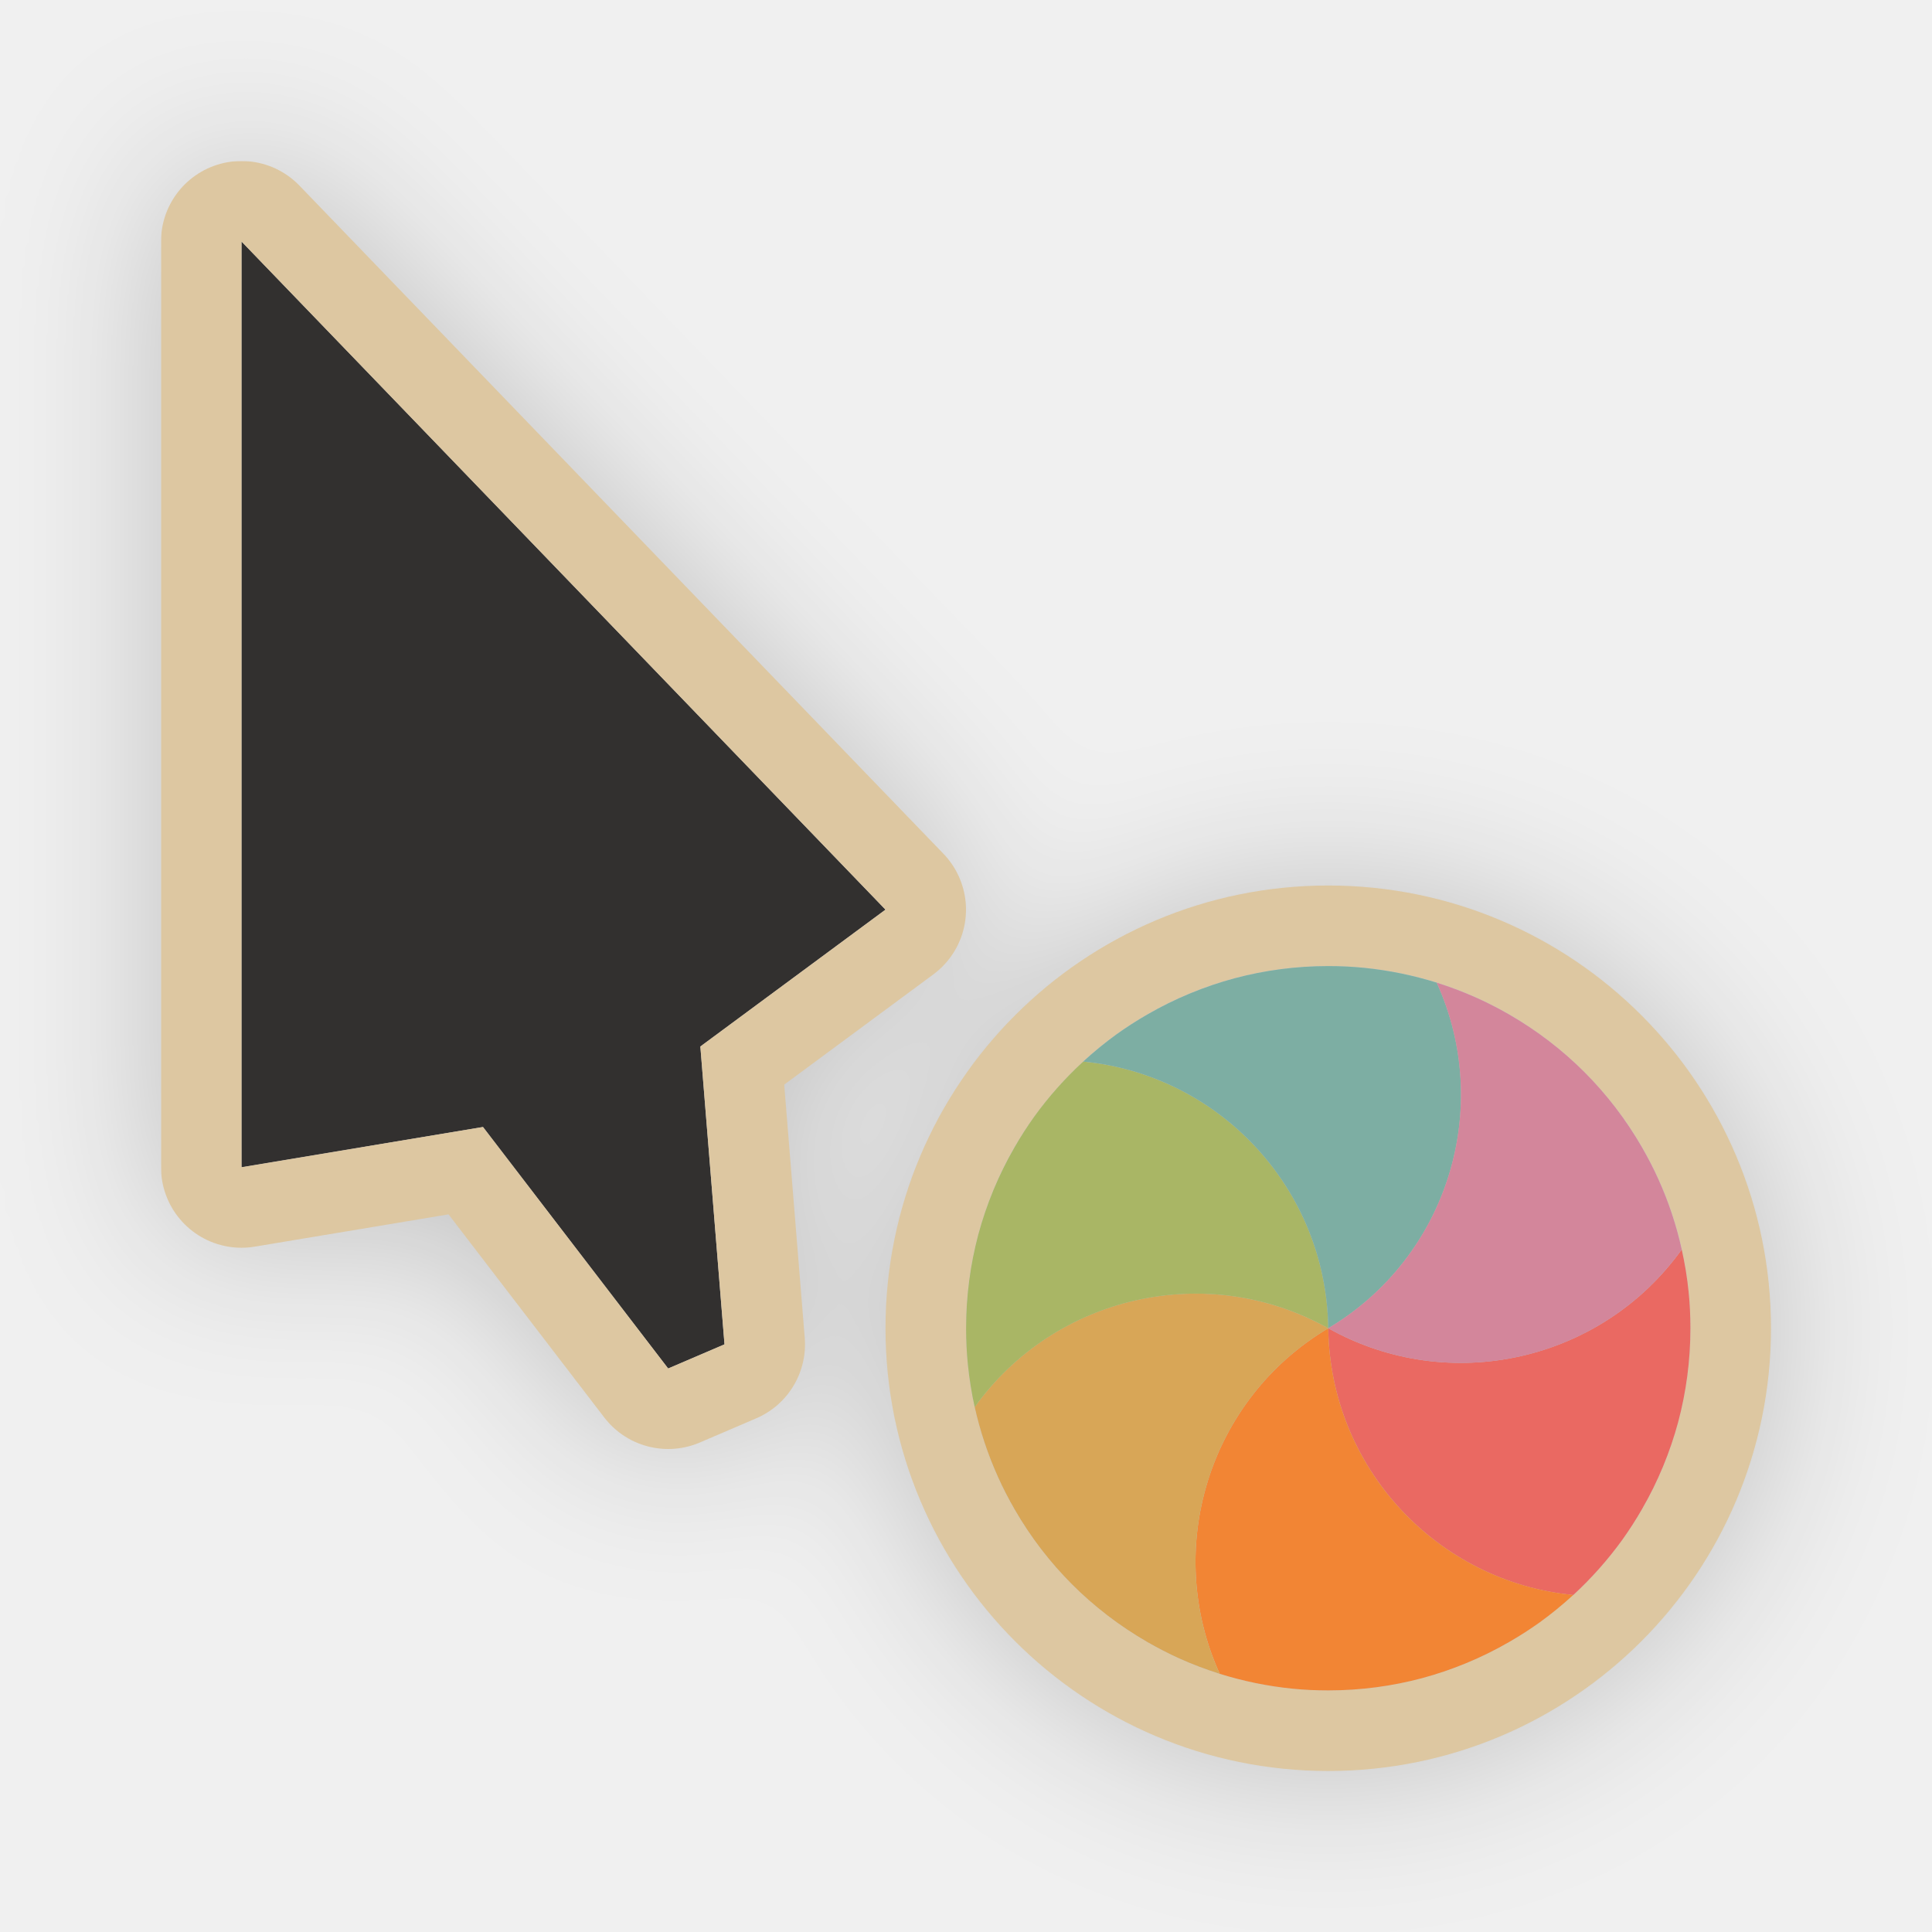
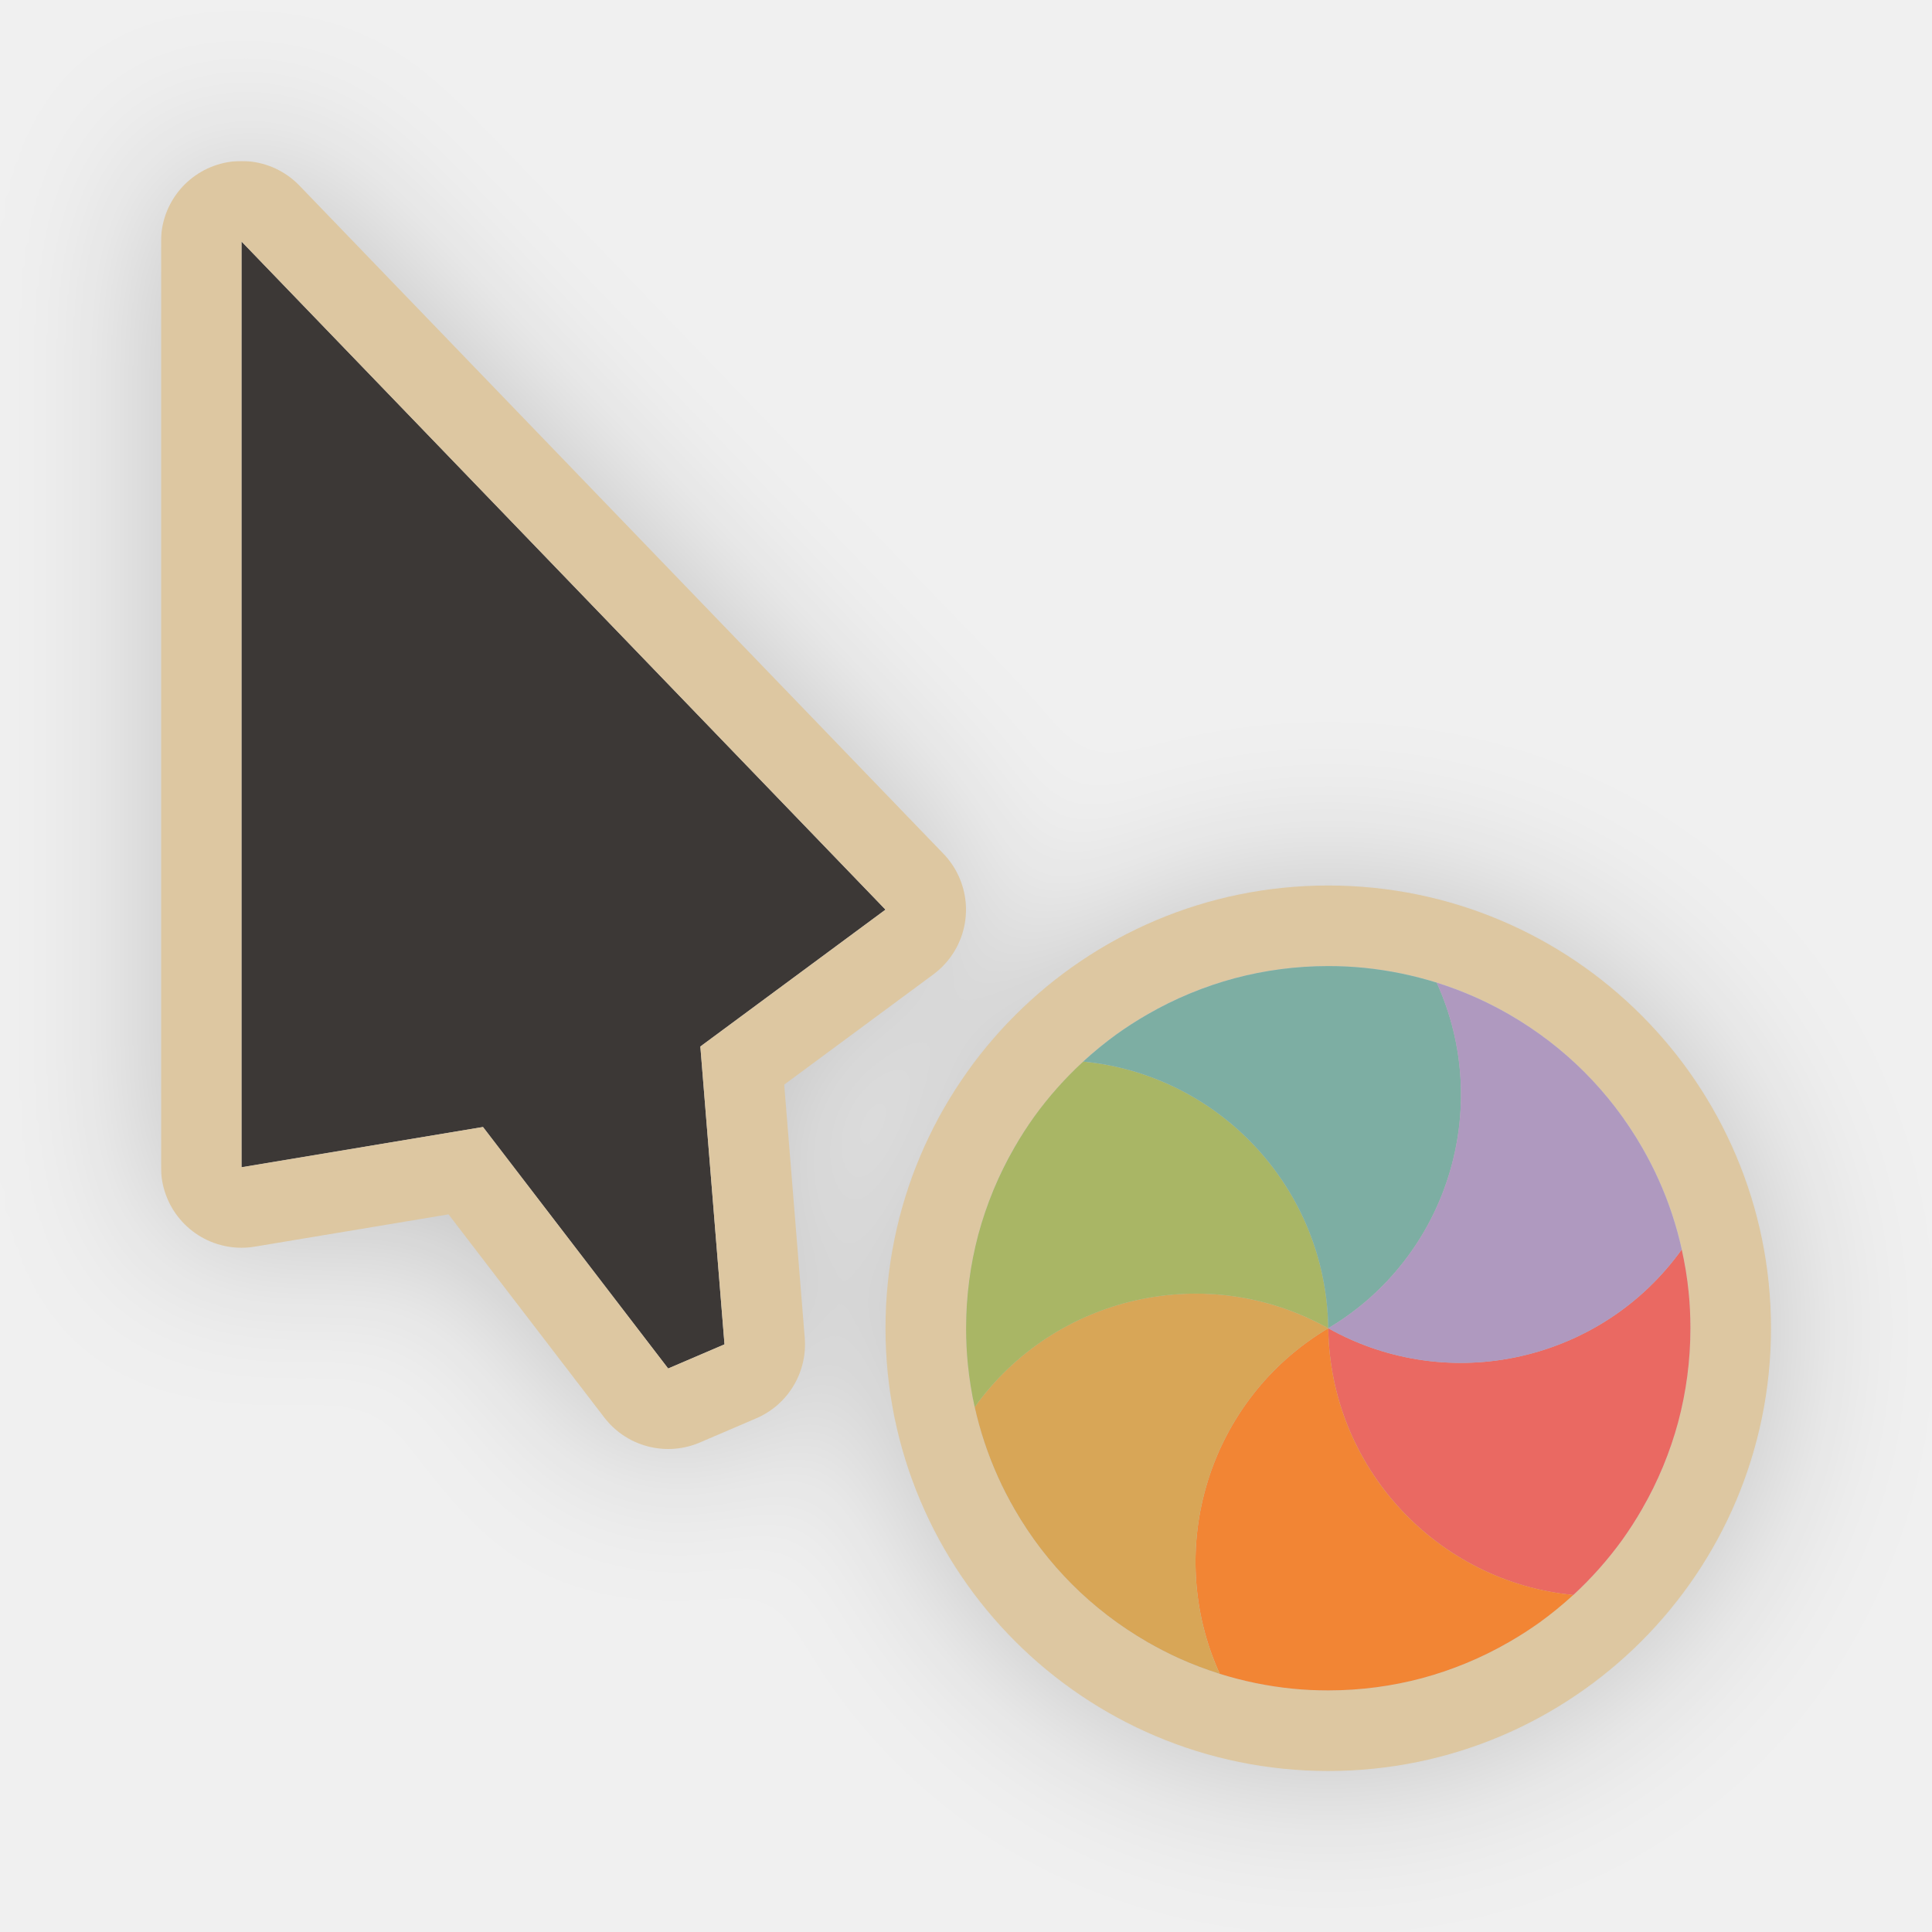
<svg xmlns="http://www.w3.org/2000/svg" width="24" height="24" viewBox="0 0 24 24" fill="none">
  <g clip-path="url(#clip0_182_7271)" filter="url(#filter0_d_182_7271)">
    <mask id="path-1-outside-1_182_7271" maskUnits="userSpaceOnUse" x="2" y="2" width="10" height="16" fill="black">
      <rect fill="white" x="2" y="2" width="10" height="16" />
      <path d="M11 11.3L3 3L3 14.5L6 14L8.3 17L9 16.7L8.7 13L11 11.3Z" />
    </mask>
-     <path d="M11 11.3L3 3L3 14.5L6 14L8.3 17L9 16.7L8.7 13L11 11.3Z" fill="#32302F" />
+     <path d="M11 11.3L3 3L3 14.5L6 14L8.3 17L9 16.7L8.7 13L11 11.3Z" fill="#3C3836" />
    <path d="M11 11.3L3 3L3 14.5L6 14L8.3 17L9 16.7L8.7 13L11 11.3Z" stroke="#DDC7A1" stroke-width="2" stroke-linejoin="round" mask="url(#path-1-outside-1_182_7271)" />
    <circle cx="16.5" cy="16.5" r="5" transform="rotate(90 16.5 16.5)" stroke="#DDC7A1" stroke-linejoin="round" />
    <path d="M20.891 15.521C20.93 15.695 20.959 15.872 20.977 16.051C20.992 16.198 20.999 16.348 20.999 16.5C20.999 16.903 20.946 17.293 20.847 17.665C20.747 18.036 20.598 18.401 20.396 18.75C20.321 18.881 20.239 19.007 20.153 19.128C19.973 19.377 19.769 19.606 19.544 19.814C17.85 19.649 16.523 18.232 16.5 16.5C18.011 17.346 19.902 16.905 20.891 15.521Z" fill="#EA6962" />
    <path d="M19.544 19.813C19.412 19.934 19.273 20.048 19.128 20.153C19.007 20.239 18.881 20.321 18.75 20.396C18.401 20.598 18.036 20.747 17.665 20.847C17.293 20.946 16.903 20.999 16.5 20.999C16.348 20.999 16.198 20.992 16.051 20.977C15.745 20.946 15.444 20.884 15.152 20.793C14.448 19.243 15.012 17.385 16.5 16.5C16.523 18.232 17.85 19.649 19.544 19.813Z" fill="#F28534" />
    <path d="M15.152 20.793C14.982 20.739 14.814 20.676 14.65 20.602C14.515 20.541 14.382 20.472 14.251 20.397C13.902 20.195 13.59 19.954 13.318 19.682C13.046 19.41 12.805 19.099 12.604 18.75C12.528 18.618 12.459 18.485 12.398 18.349C12.272 18.07 12.175 17.778 12.108 17.479C13.098 16.094 14.989 15.654 16.5 16.5C15.012 17.386 14.448 19.244 15.152 20.793Z" fill="#D8A657" />
    <path d="M12.108 17.48C12.069 17.305 12.041 17.128 12.023 16.949C12.008 16.802 12.001 16.652 12.001 16.5C12.001 16.097 12.054 15.707 12.153 15.335C12.253 14.964 12.402 14.599 12.604 14.25C12.679 14.119 12.761 13.993 12.847 13.872C13.027 13.623 13.231 13.394 13.456 13.187C15.15 13.351 16.477 14.768 16.5 16.5C14.989 15.654 13.098 16.095 12.108 17.48Z" fill="#A9B665" />
    <path d="M13.456 13.187C13.588 13.066 13.727 12.952 13.872 12.847C13.993 12.761 14.119 12.679 14.25 12.604C14.599 12.402 14.964 12.253 15.335 12.153C15.707 12.054 16.097 12.001 16.5 12.001C16.652 12.001 16.802 12.008 16.949 12.023C17.255 12.054 17.556 12.116 17.848 12.207C18.552 13.757 17.988 15.615 16.5 16.5C16.477 14.768 15.15 13.351 13.456 13.187Z" fill="#7DAEA3" />
-     <path d="M17.847 12.207C18.018 12.261 18.186 12.324 18.349 12.398C18.485 12.459 18.618 12.528 18.749 12.603C19.098 12.805 19.41 13.046 19.682 13.318C19.954 13.59 20.195 13.902 20.396 14.25C20.472 14.382 20.541 14.515 20.602 14.651C20.728 14.93 20.825 15.222 20.891 15.521C19.902 16.906 18.011 17.346 16.5 16.5C17.988 15.614 18.552 13.757 17.847 12.207Z" fill="#D3869B" />
+     <path d="M17.847 12.207C18.018 12.261 18.186 12.324 18.349 12.398C18.485 12.459 18.618 12.528 18.749 12.603C19.098 12.805 19.41 13.046 19.682 13.318C19.954 13.59 20.195 13.902 20.396 14.25C20.472 14.382 20.541 14.515 20.602 14.651C20.728 14.93 20.825 15.222 20.891 15.521C19.902 16.906 18.011 17.346 16.5 16.5C17.988 15.614 18.552 13.757 17.847 12.207Z" fill="#AF99BF" />
  </g>
  <defs>
    <filter id="filter0_d_182_7271" x="-2" y="-2" width="28" height="28" filterUnits="userSpaceOnUse" color-interpolation-filters="sRGB">
      <feFlood flood-opacity="0" result="BackgroundImageFix" />
      <feColorMatrix in="SourceAlpha" type="matrix" values="0 0 0 0 0 0 0 0 0 0 0 0 0 0 0 0 0 0 127 0" result="hardAlpha" />
      <feOffset />
      <feGaussianBlur stdDeviation="1" />
      <feColorMatrix type="matrix" values="0 0 0 0 0 0 0 0 0 0 0 0 0 0 0 0 0 0 0.2 0" />
      <feBlend mode="normal" in2="BackgroundImageFix" result="effect1_dropShadow_182_7271" />
      <feBlend mode="normal" in="SourceGraphic" in2="effect1_dropShadow_182_7271" result="shape" />
    </filter>
    <clipPath id="clip0_182_7271">
      <rect width="24" height="24" fill="white" />
    </clipPath>
  </defs>
</svg>
